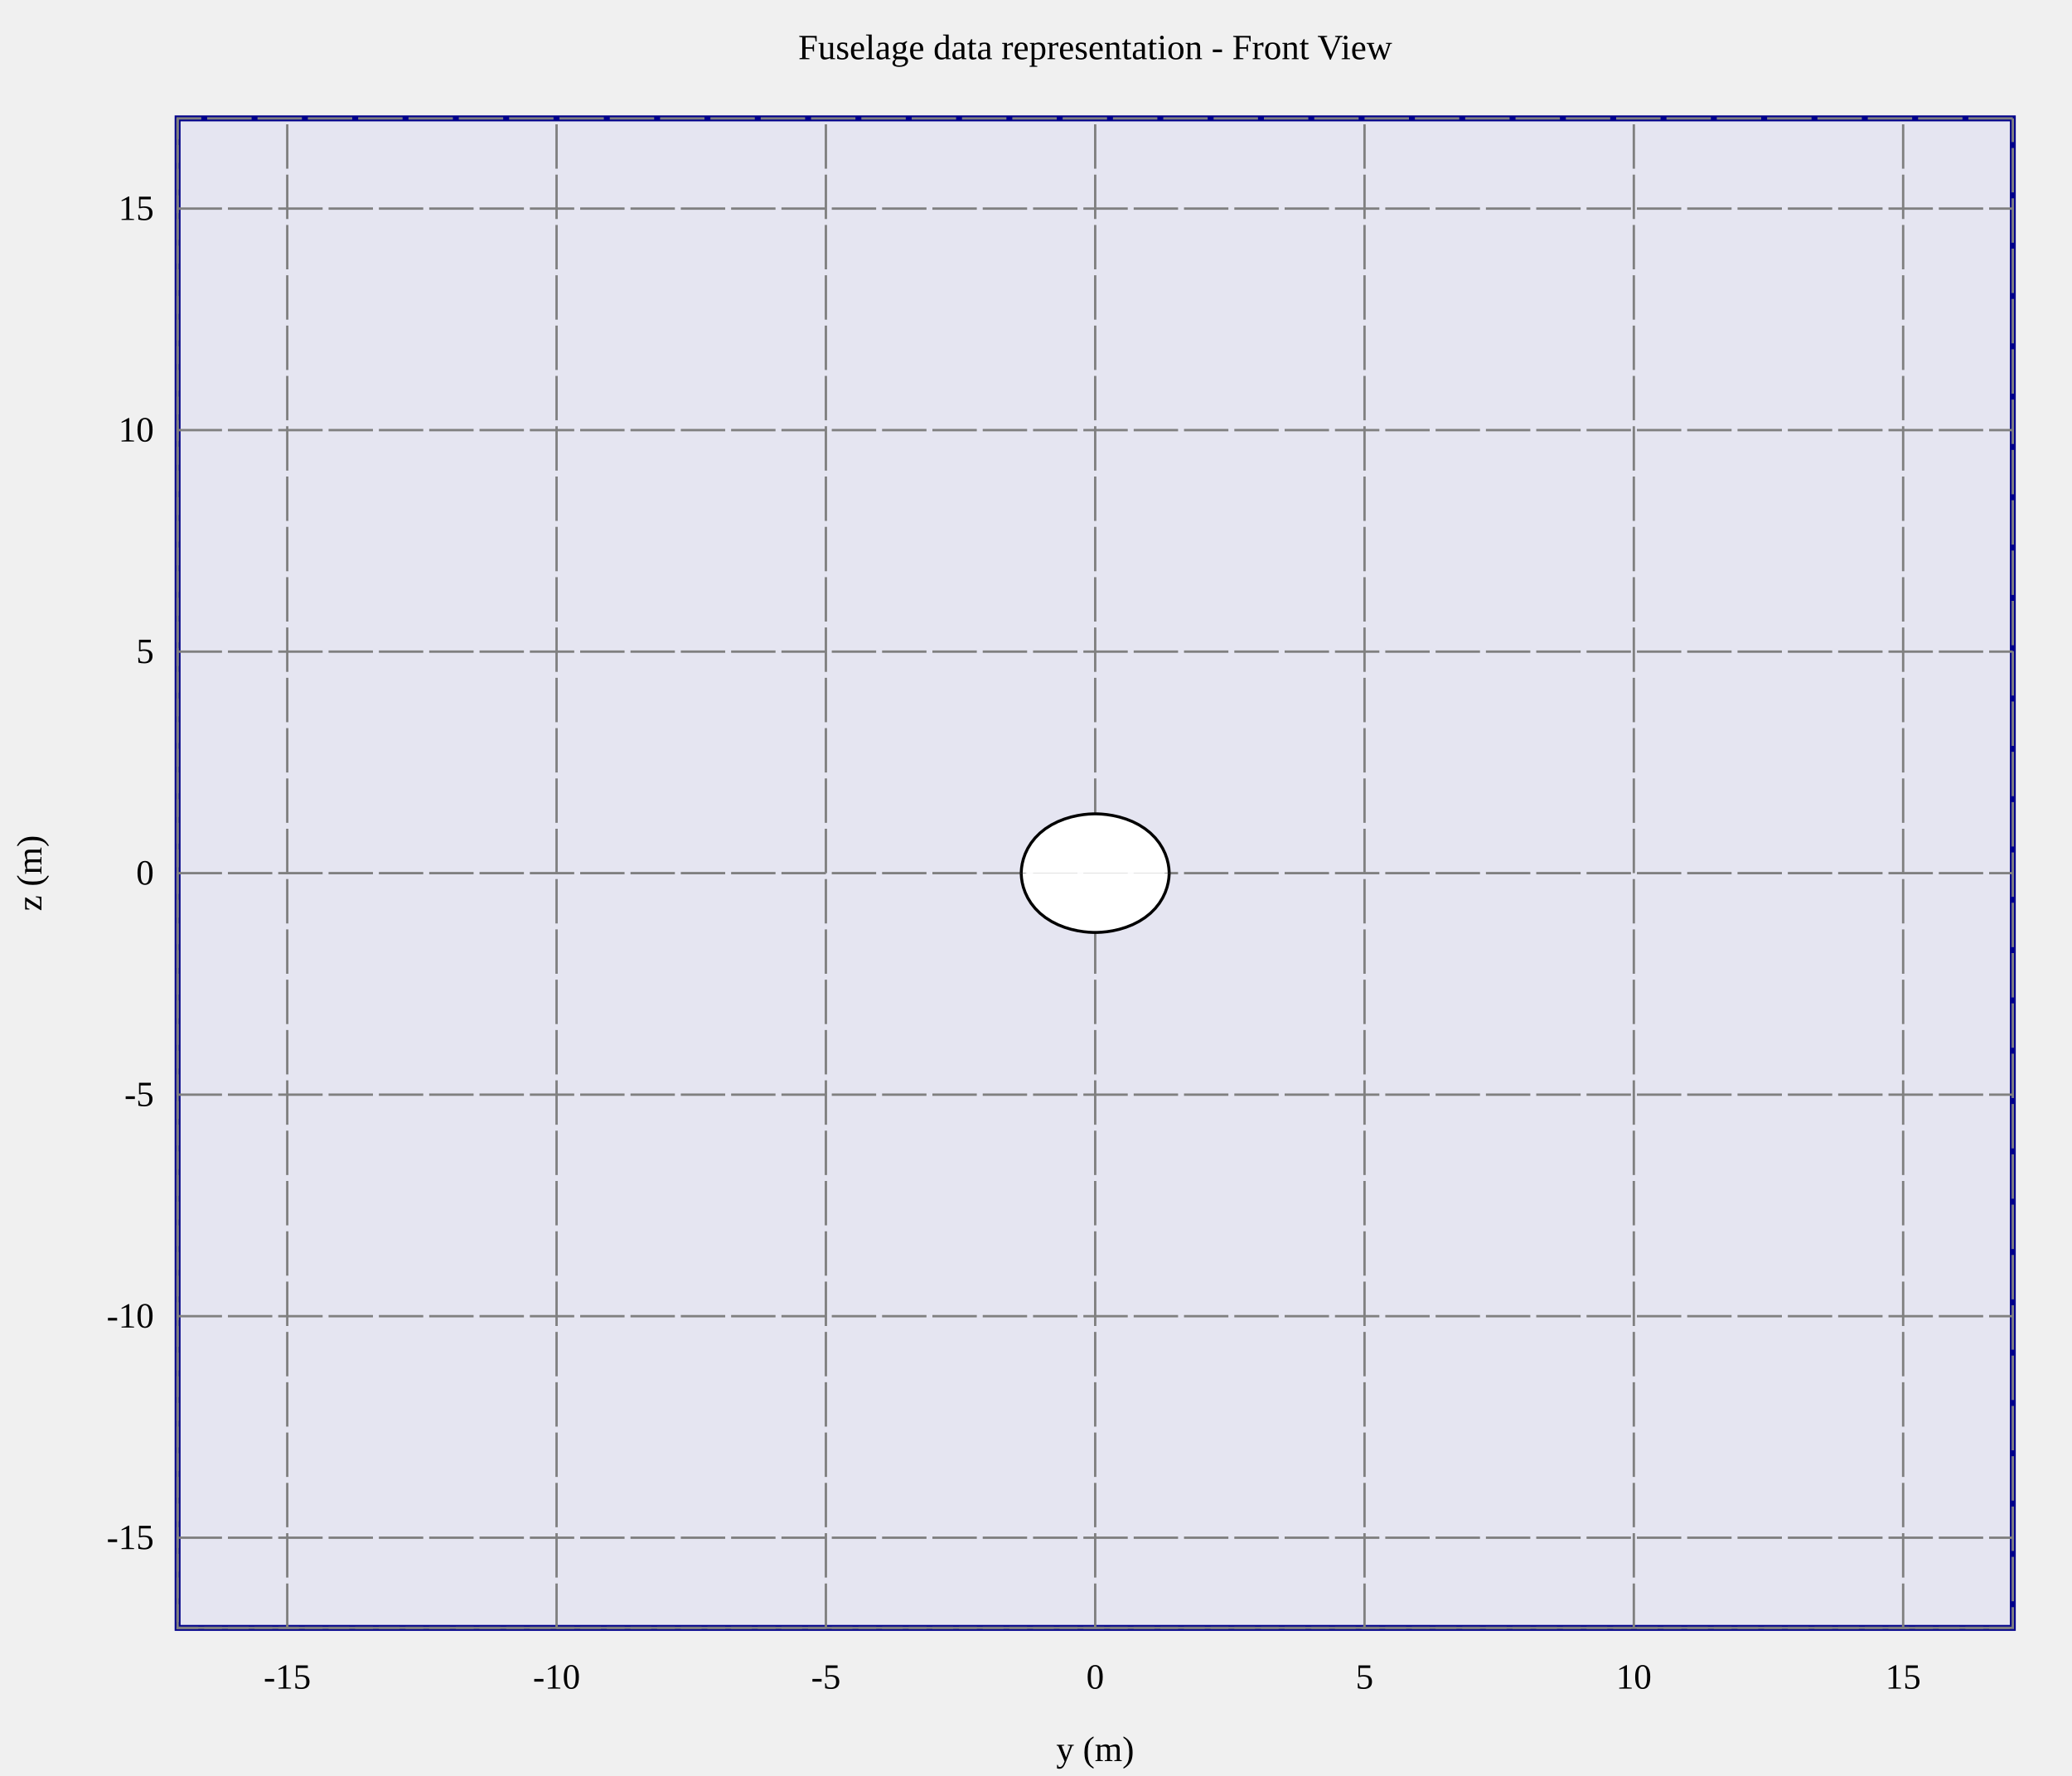
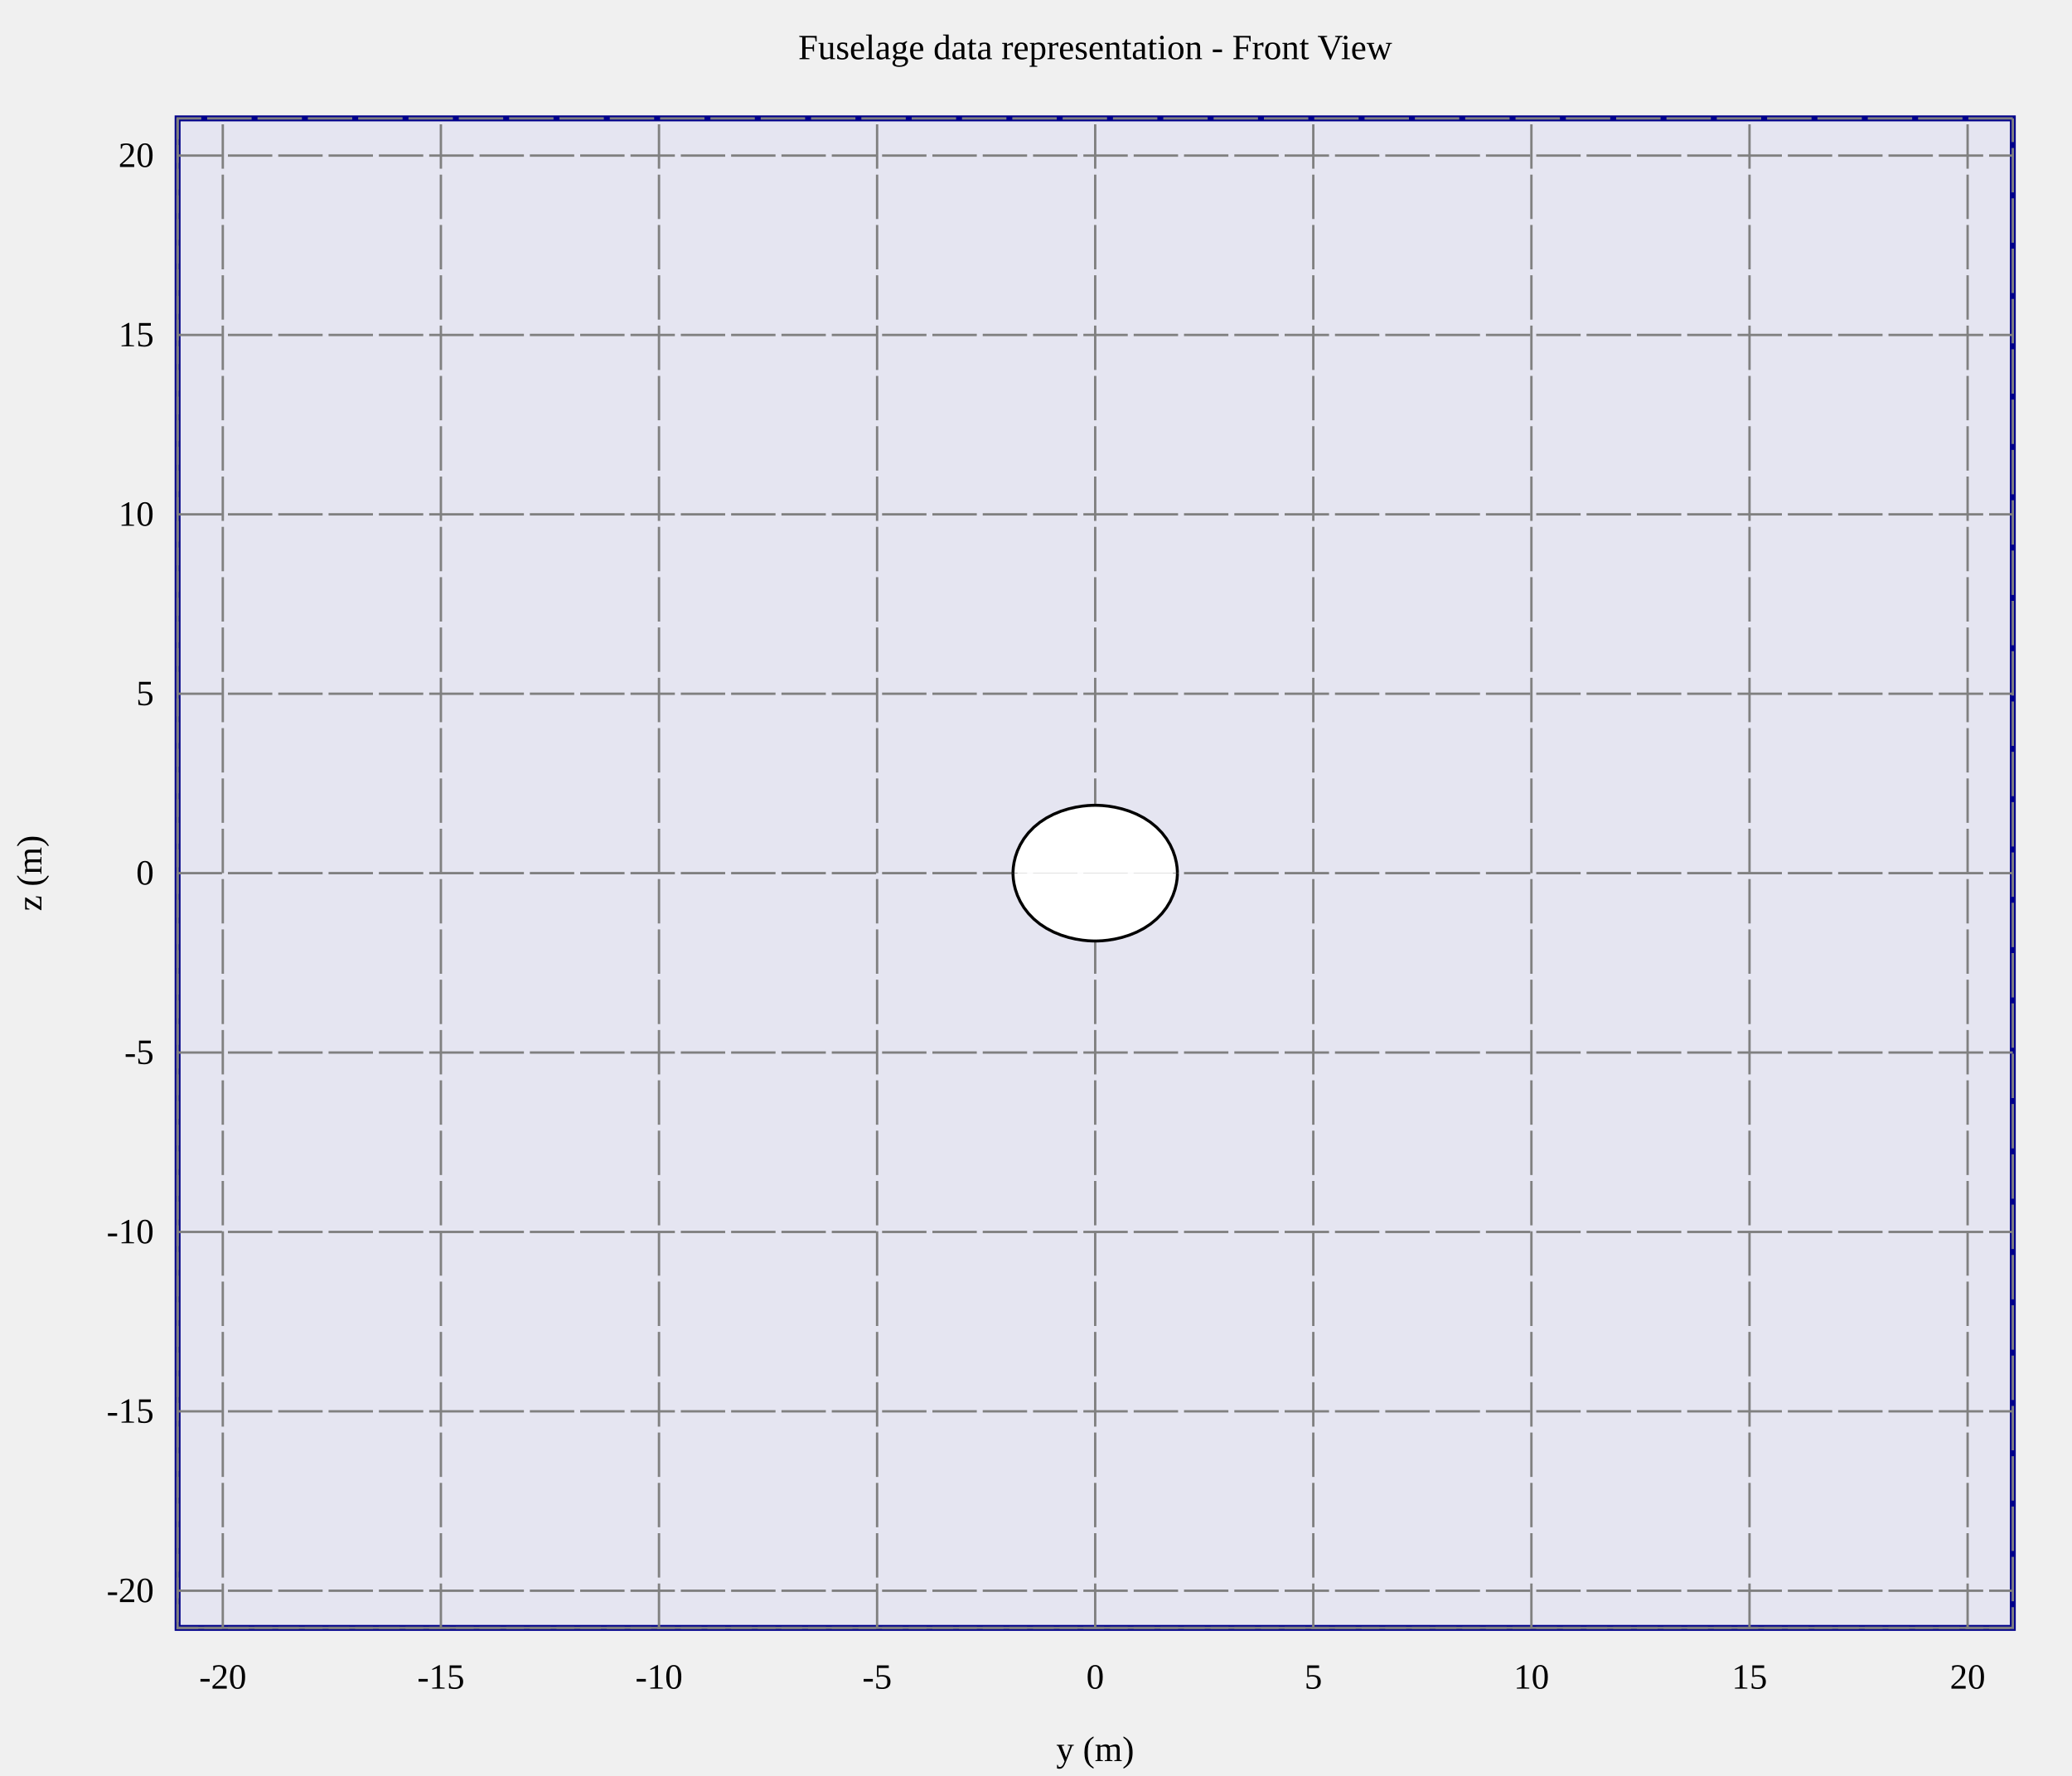
<svg xmlns="http://www.w3.org/2000/svg" id="svg" class="svg" width="700" height="600">
  <g id="page" width="700" height="600">
    <g id="graph" transform="translate(60,40)">
      <rect width="620" height="510" fill="blue" opacity="0.05" />
      <rect width="620" height="510" fill="none" opacity="1.0" style="stroke: darkblue; stroke-width: 2px;" />
      <g id="xAxis" class="axis" transform="translate(0,510)">
-         <g class="tick" transform="translate(37.04492,0)" style="opacity: 1;">
+         <g class="tick" transform="translate(15.26586,0)" style="opacity: 1;">
+           <line y2="-510" x2="0" style="fill: none; stroke: rgb(128, 128, 128); stroke-width: 0.8px; stroke-dasharray: 15px, 2px; font-style: normal; font-variant-caps: normal; font-weight: normal; font-size: 10px; line-height: normal; font-family: sans-serif; shape-rendering: geometricprecision;" />
+           <text dy=".71em" y="12" x="0" style="text-anchor: middle;">-20</text>
+         </g>
+         <g class="tick" transform="translate(88.94939,0)" style="opacity: 1;">
          <line y2="-510" x2="0" style="fill: none; stroke: rgb(128, 128, 128); stroke-width: 0.8px; stroke-dasharray: 15px, 2px; font-style: normal; font-variant-caps: normal; font-weight: normal; font-size: 10px; line-height: normal; font-family: sans-serif; shape-rendering: geometricprecision;" />
          <text dy=".71em" y="12" x="0" style="text-anchor: middle;">-15</text>
        </g>
-         <g class="tick" transform="translate(128.0299,0)" style="opacity: 1;">
+         <g class="tick" transform="translate(162.6329,0)" style="opacity: 1;">
          <line y2="-510" x2="0" style="fill: none; stroke: rgb(128, 128, 128); stroke-width: 0.8px; stroke-dasharray: 15px, 2px; font-style: normal; font-variant-caps: normal; font-weight: normal; font-size: 10px; line-height: normal; font-family: sans-serif; shape-rendering: geometricprecision;" />
          <text dy=".71em" y="12" x="0" style="text-anchor: middle;">-10</text>
        </g>
-         <g class="tick" transform="translate(219.015,0)" style="opacity: 1;">
+         <g class="tick" transform="translate(236.3165,0)" style="opacity: 1;">
          <line y2="-510" x2="0" style="fill: none; stroke: rgb(128, 128, 128); stroke-width: 0.8px; stroke-dasharray: 15px, 2px; font-style: normal; font-variant-caps: normal; font-weight: normal; font-size: 10px; line-height: normal; font-family: sans-serif; shape-rendering: geometricprecision;" />
          <text dy=".71em" y="12" x="0" style="text-anchor: middle;">-5</text>
        </g>
        <g class="tick" transform="translate(310,0)" style="opacity: 1;">
          <line y2="-510" x2="0" style="fill: none; stroke: rgb(128, 128, 128); stroke-width: 0.8px; stroke-dasharray: 15px, 2px; font-style: normal; font-variant-caps: normal; font-weight: normal; font-size: 10px; line-height: normal; font-family: sans-serif; shape-rendering: geometricprecision;" />
          <text dy=".71em" y="12" x="0" style="text-anchor: middle;">0</text>
        </g>
-         <g class="tick" transform="translate(400.985,0)" style="opacity: 1;">
+         <g class="tick" transform="translate(383.6835,0)" style="opacity: 1;">
          <line y2="-510" x2="0" style="fill: none; stroke: rgb(128, 128, 128); stroke-width: 0.8px; stroke-dasharray: 15px, 2px; font-style: normal; font-variant-caps: normal; font-weight: normal; font-size: 10px; line-height: normal; font-family: sans-serif; shape-rendering: geometricprecision;" />
          <text dy=".71em" y="12" x="0" style="text-anchor: middle;">5</text>
        </g>
-         <g class="tick" transform="translate(491.9701,0)" style="opacity: 1;">
+         <g class="tick" transform="translate(457.3671,0)" style="opacity: 1;">
          <line y2="-510" x2="0" style="fill: none; stroke: rgb(128, 128, 128); stroke-width: 0.8px; stroke-dasharray: 15px, 2px; font-style: normal; font-variant-caps: normal; font-weight: normal; font-size: 10px; line-height: normal; font-family: sans-serif; shape-rendering: geometricprecision;" />
          <text dy=".71em" y="12" x="0" style="text-anchor: middle;">10</text>
        </g>
-         <g class="tick" transform="translate(582.9551,0)" style="opacity: 1;">
+         <g class="tick" transform="translate(531.0506,0)" style="opacity: 1;">
          <line y2="-510" x2="0" style="fill: none; stroke: rgb(128, 128, 128); stroke-width: 0.8px; stroke-dasharray: 15px, 2px; font-style: normal; font-variant-caps: normal; font-weight: normal; font-size: 10px; line-height: normal; font-family: sans-serif; shape-rendering: geometricprecision;" />
          <text dy=".71em" y="12" x="0" style="text-anchor: middle;">15</text>
+         </g>
+         <g class="tick" transform="translate(604.7341,0)" style="opacity: 1;">
+           <line y2="-510" x2="0" style="fill: none; stroke: rgb(128, 128, 128); stroke-width: 0.8px; stroke-dasharray: 15px, 2px; font-style: normal; font-variant-caps: normal; font-weight: normal; font-size: 10px; line-height: normal; font-family: sans-serif; shape-rendering: geometricprecision;" />
+           <text dy=".71em" y="12" x="0" style="text-anchor: middle;">20</text>
        </g>
        <path class="domain" d="M0,-510V0H620V-510" style="fill: none; stroke: rgb(128, 128, 128); stroke-width: 0.8px; stroke-dasharray: 15px, 2px; font-style: normal; font-variant-caps: normal; font-weight: normal; font-size: 10px; line-height: normal; font-family: sans-serif; shape-rendering: geometricprecision;" />
      </g>
      <g id="yAxis" class="axis">
-         <g class="tick" transform="translate(0,479.5276)" style="opacity: 1;">
+         <g class="tick" transform="translate(0,497.4426)" style="opacity: 1;">
+           <line x2="620" y2="0" style="fill: none; stroke: rgb(128, 128, 128); stroke-dasharray: 15px, 2px; stroke-width: 0.8px; shape-rendering: geometricprecision;" />
+           <text dy=".32em" x="-8" y="0" style="text-anchor: end;">-20</text>
+         </g>
+         <g class="tick" transform="translate(0,436.832)" style="opacity: 1;">
          <line x2="620" y2="0" style="fill: none; stroke: rgb(128, 128, 128); stroke-dasharray: 15px, 2px; stroke-width: 0.8px; shape-rendering: geometricprecision;" />
          <text dy=".32em" x="-8" y="0" style="text-anchor: end;">-15</text>
        </g>
-         <g class="tick" transform="translate(0,404.685)" style="opacity: 1;">
+         <g class="tick" transform="translate(0,376.2213)" style="opacity: 1;">
          <line x2="620" y2="0" style="fill: none; stroke: rgb(128, 128, 128); stroke-dasharray: 15px, 2px; stroke-width: 0.8px; shape-rendering: geometricprecision;" />
          <text dy=".32em" x="-8" y="0" style="text-anchor: end;">-10</text>
        </g>
-         <g class="tick" transform="translate(0,329.8425)" style="opacity: 1;">
+         <g class="tick" transform="translate(0,315.6107)" style="opacity: 1;">
          <line x2="620" y2="0" style="fill: none; stroke: rgb(128, 128, 128); stroke-dasharray: 15px, 2px; stroke-width: 0.8px; shape-rendering: geometricprecision;" />
          <text dy=".32em" x="-8" y="0" style="text-anchor: end;">-5</text>
        </g>
        <g class="tick" transform="translate(0,255)" style="opacity: 1;">
          <line x2="620" y2="0" style="fill: none; stroke: rgb(128, 128, 128); stroke-dasharray: 15px, 2px; stroke-width: 0.8px; shape-rendering: geometricprecision;" />
          <text dy=".32em" x="-8" y="0" style="text-anchor: end;">0</text>
        </g>
-         <g class="tick" transform="translate(0,180.1575)" style="opacity: 1;">
+         <g class="tick" transform="translate(0,194.3893)" style="opacity: 1;">
          <line x2="620" y2="0" style="fill: none; stroke: rgb(128, 128, 128); stroke-dasharray: 15px, 2px; stroke-width: 0.8px; shape-rendering: geometricprecision;" />
          <text dy=".32em" x="-8" y="0" style="text-anchor: end;">5</text>
        </g>
-         <g class="tick" transform="translate(0,105.315)" style="opacity: 1;">
+         <g class="tick" transform="translate(0,133.7787)" style="opacity: 1;">
          <line x2="620" y2="0" style="fill: none; stroke: rgb(128, 128, 128); stroke-dasharray: 15px, 2px; stroke-width: 0.8px; shape-rendering: geometricprecision;" />
          <text dy=".32em" x="-8" y="0" style="text-anchor: end;">10</text>
        </g>
-         <g class="tick" transform="translate(0,30.47244)" style="opacity: 1;">
+         <g class="tick" transform="translate(0,73.16805)" style="opacity: 1;">
          <line x2="620" y2="0" style="fill: none; stroke: rgb(128, 128, 128); stroke-dasharray: 15px, 2px; stroke-width: 0.8px; shape-rendering: geometricprecision;" />
          <text dy=".32em" x="-8" y="0" style="text-anchor: end;">15</text>
+         </g>
+         <g class="tick" transform="translate(0,12.5574)" style="opacity: 1;">
+           <line x2="620" y2="0" style="fill: none; stroke: rgb(128, 128, 128); stroke-dasharray: 15px, 2px; stroke-width: 0.8px; shape-rendering: geometricprecision;" />
+           <text dy=".32em" x="-8" y="0" style="text-anchor: end;">20</text>
        </g>
        <path class="domain" d="M620,0H0V510H620" style="fill: none; stroke: rgb(128, 128, 128); stroke-dasharray: 15px, 2px; stroke-width: 0.8px; shape-rendering: geometricprecision;" />
      </g>
      <g id="xy" class="xy">
-         <path id="line" d="M285.525,255L285.537,254.348L285.62,253.287L285.832,251.92L286.222,250.339L286.826,248.628L287.667,246.86L288.759,245.101L290.102,243.406L291.686,241.821L293.488,240.383L295.474,239.119L297.597,238.047L299.801,237.176L302.016,236.504L304.16,236.022L306.141,235.711L307.854,235.542L309.183,235.476L310,235.466L310,235.466L310.817,235.476L312.146,235.542L313.859,235.711L315.84,236.023L317.984,236.504L320.199,237.176L322.403,238.047L324.526,239.119L326.512,240.383L328.314,241.821L329.898,243.406L331.241,245.101L332.333,246.86L333.174,248.628L333.778,250.339L334.168,251.92L334.38,253.287L334.463,254.348L334.475,255" class="line" style="fill:none; stroke:black; stroke-width:2" />
-         <path id="area" d="M285.525,255L285.537,254.348L285.62,253.287L285.832,251.92L286.222,250.339L286.826,248.628L287.667,246.86L288.759,245.101L290.102,243.406L291.686,241.821L293.488,240.383L295.474,239.119L297.597,238.047L299.801,237.176L302.016,236.504L304.16,236.022L306.141,235.711L307.854,235.542L309.183,235.476L310,235.466L310,235.466L310.817,235.476L312.146,235.542L313.859,235.711L315.84,236.023L317.984,236.504L320.199,237.176L322.403,238.047L324.526,239.119L326.512,240.383L328.314,241.821L329.898,243.406L331.241,245.101L332.333,246.86L333.174,248.628L333.778,250.339L334.168,251.92L334.38,253.287L334.463,254.348L334.475,255L334.475,255L334.463,255L334.38,255L334.168,255L333.778,255L333.174,255L332.333,255L331.241,255L329.898,255L328.314,255L326.512,255L324.526,255L322.403,255L320.199,255L317.984,255L315.84,255L313.859,255L312.146,255L310.817,255L310,255L310,255L309.183,255L307.854,255L306.141,255L304.16,255L302.016,255L299.801,255L297.597,255L295.474,255L293.488,255L291.686,255L290.102,255L288.759,255L287.667,255L286.826,255L286.222,255L285.832,255L285.62,255L285.537,255L285.525,255Z" class="area" style="fill:white;" opacity="1" />
+         <path id="line" d="M282.737,255L282.751,254.251L282.843,253.034L283.079,251.464L283.514,249.649L284.186,247.684L285.123,245.655L286.339,243.636L287.836,241.69L289.6,239.87L291.607,238.219L293.819,236.768L296.185,235.537L298.64,234.537L301.106,233.766L303.495,233.213L305.701,232.856L307.61,232.661L309.09,232.585L310,232.574L310,232.574L310.91,232.585L312.39,232.661L314.299,232.856L316.505,233.213L318.894,233.766L321.36,234.537L323.815,235.537L326.181,236.768L328.393,238.219L330.4,239.87L332.164,241.69L333.661,243.636L334.877,245.655L335.814,247.684L336.486,249.649L336.921,251.464L337.157,253.034L337.249,254.251L337.263,255" class="line" style="fill:none; stroke:black; stroke-width:2" />
+         <path id="area" d="M282.737,255L282.751,254.251L282.843,253.034L283.079,251.464L283.514,249.649L284.186,247.684L285.123,245.655L286.339,243.636L287.836,241.69L289.6,239.87L291.607,238.219L293.819,236.768L296.185,235.537L298.64,234.537L301.106,233.766L303.495,233.213L305.701,232.856L307.61,232.661L309.09,232.585L310,232.574L310,232.574L310.91,232.585L312.39,232.661L314.299,232.856L316.505,233.213L318.894,233.766L321.36,234.537L323.815,235.537L326.181,236.768L328.393,238.219L330.4,239.87L332.164,241.69L333.661,243.636L334.877,245.655L335.814,247.684L336.486,249.649L336.921,251.464L337.157,253.034L337.249,254.251L337.263,255L337.263,255L337.249,255L337.157,255L336.921,255L336.486,255L335.814,255L334.877,255L333.661,255L332.164,255L330.4,255L328.393,255L326.181,255L323.815,255L321.36,255L318.894,255L316.505,255L314.299,255L312.39,255L310.91,255L310,255L310,255L309.09,255L307.61,255L305.701,255L303.495,255L301.106,255L298.64,255L296.185,255L293.819,255L291.607,255L289.6,255L287.836,255L286.339,255L285.123,255L284.186,255L283.514,255L283.079,255L282.843,255L282.751,255L282.737,255Z" class="area" style="fill:white;" opacity="1" />
      </g>
      <g id="xy" class="xy">
-         <path id="line" d="M334.475,255L334.463,255.652L334.38,256.713L334.168,258.08L333.778,259.661L333.174,261.372L332.333,263.14L331.241,264.899L329.898,266.594L328.314,268.179L326.512,269.617L324.526,270.881L322.403,271.953L320.199,272.824L317.984,273.496L315.84,273.978L313.859,274.289L312.146,274.458L310.817,274.524L310,274.534L310,274.534L309.183,274.524L307.854,274.458L306.141,274.289L304.16,273.977L302.016,273.496L299.801,272.824L297.597,271.953L295.474,270.881L293.488,269.617L291.686,268.179L290.102,266.594L288.759,264.899L287.667,263.14L286.826,261.372L286.222,259.661L285.832,258.08L285.62,256.713L285.537,255.652L285.525,255" class="line" style="fill:none; stroke:black; stroke-width:2" />
-         <path id="area" d="M334.475,255L334.463,255.652L334.38,256.713L334.168,258.08L333.778,259.661L333.174,261.372L332.333,263.14L331.241,264.899L329.898,266.594L328.314,268.179L326.512,269.617L324.526,270.881L322.403,271.953L320.199,272.824L317.984,273.496L315.84,273.978L313.859,274.289L312.146,274.458L310.817,274.524L310,274.534L310,274.534L309.183,274.524L307.854,274.458L306.141,274.289L304.16,273.977L302.016,273.496L299.801,272.824L297.597,271.953L295.474,270.881L293.488,269.617L291.686,268.179L290.102,266.594L288.759,264.899L287.667,263.14L286.826,261.372L286.222,259.661L285.832,258.08L285.62,256.713L285.537,255.652L285.525,255L285.525,255L285.537,255L285.62,255L285.832,255L286.222,255L286.826,255L287.667,255L288.759,255L290.102,255L291.686,255L293.488,255L295.474,255L297.597,255L299.801,255L302.016,255L304.16,255L306.141,255L307.854,255L309.183,255L310,255L310,255L310.817,255L312.146,255L313.859,255L315.84,255L317.984,255L320.199,255L322.403,255L324.526,255L326.512,255L328.314,255L329.898,255L331.241,255L332.333,255L333.174,255L333.778,255L334.168,255L334.38,255L334.463,255L334.475,255Z" class="area" style="fill:white;" opacity="1" />
+         <path id="line" d="M337.263,255L337.249,255.749L337.157,256.966L336.921,258.536L336.486,260.351L335.814,262.316L334.877,264.345L333.661,266.364L332.164,268.31L330.4,270.13L328.393,271.781L326.181,273.232L323.815,274.463L321.36,275.463L318.894,276.234L316.505,276.787L314.299,277.144L312.39,277.339L310.91,277.415L310,277.426L310,277.426L309.09,277.415L307.61,277.339L305.701,277.144L303.495,276.787L301.106,276.234L298.64,275.463L296.185,274.463L293.819,273.232L291.607,271.781L289.6,270.13L287.836,268.31L286.339,266.364L285.123,264.345L284.186,262.316L283.514,260.351L283.079,258.536L282.843,256.966L282.751,255.749L282.737,255" class="line" style="fill:none; stroke:black; stroke-width:2" />
+         <path id="area" d="M337.263,255L337.249,255.749L337.157,256.966L336.921,258.536L336.486,260.351L335.814,262.316L334.877,264.345L333.661,266.364L332.164,268.31L330.4,270.13L328.393,271.781L326.181,273.232L323.815,274.463L321.36,275.463L318.894,276.234L316.505,276.787L314.299,277.144L312.39,277.339L310.91,277.415L310,277.426L310,277.426L309.09,277.415L307.61,277.339L305.701,277.144L303.495,276.787L301.106,276.234L298.64,275.463L296.185,274.463L293.819,273.232L291.607,271.781L289.6,270.13L287.836,268.31L286.339,266.364L285.123,264.345L284.186,262.316L283.514,260.351L283.079,258.536L282.843,256.966L282.751,255.749L282.737,255L282.737,255L282.751,255L282.843,255L283.079,255L283.514,255L284.186,255L285.123,255L286.339,255L287.836,255L289.6,255L291.607,255L293.819,255L296.185,255L298.64,255L301.106,255L303.495,255L305.701,255L307.61,255L309.09,255L310,255L310,255L310.91,255L312.39,255L314.299,255L316.505,255L318.894,255L321.36,255L323.815,255L326.181,255L328.393,255L330.4,255L332.164,255L333.661,255L334.877,255L335.814,255L336.486,255L336.921,255L337.157,255L337.249,255L337.263,255Z" class="area" style="fill:white;" opacity="1" />
      </g>
    </g>
  </g>
  <text class="x label" text-anchor="middle" x="370" y="595">y (m)</text>
  <text class="y label" text-anchor="middle" x="-295" y="5" dy=".75em" transform="rotate(-90)">z (m)</text>
  <text class="title" text-anchor="middle" x="370" y="20">Fuselage data representation - Front View</text>
</svg>
